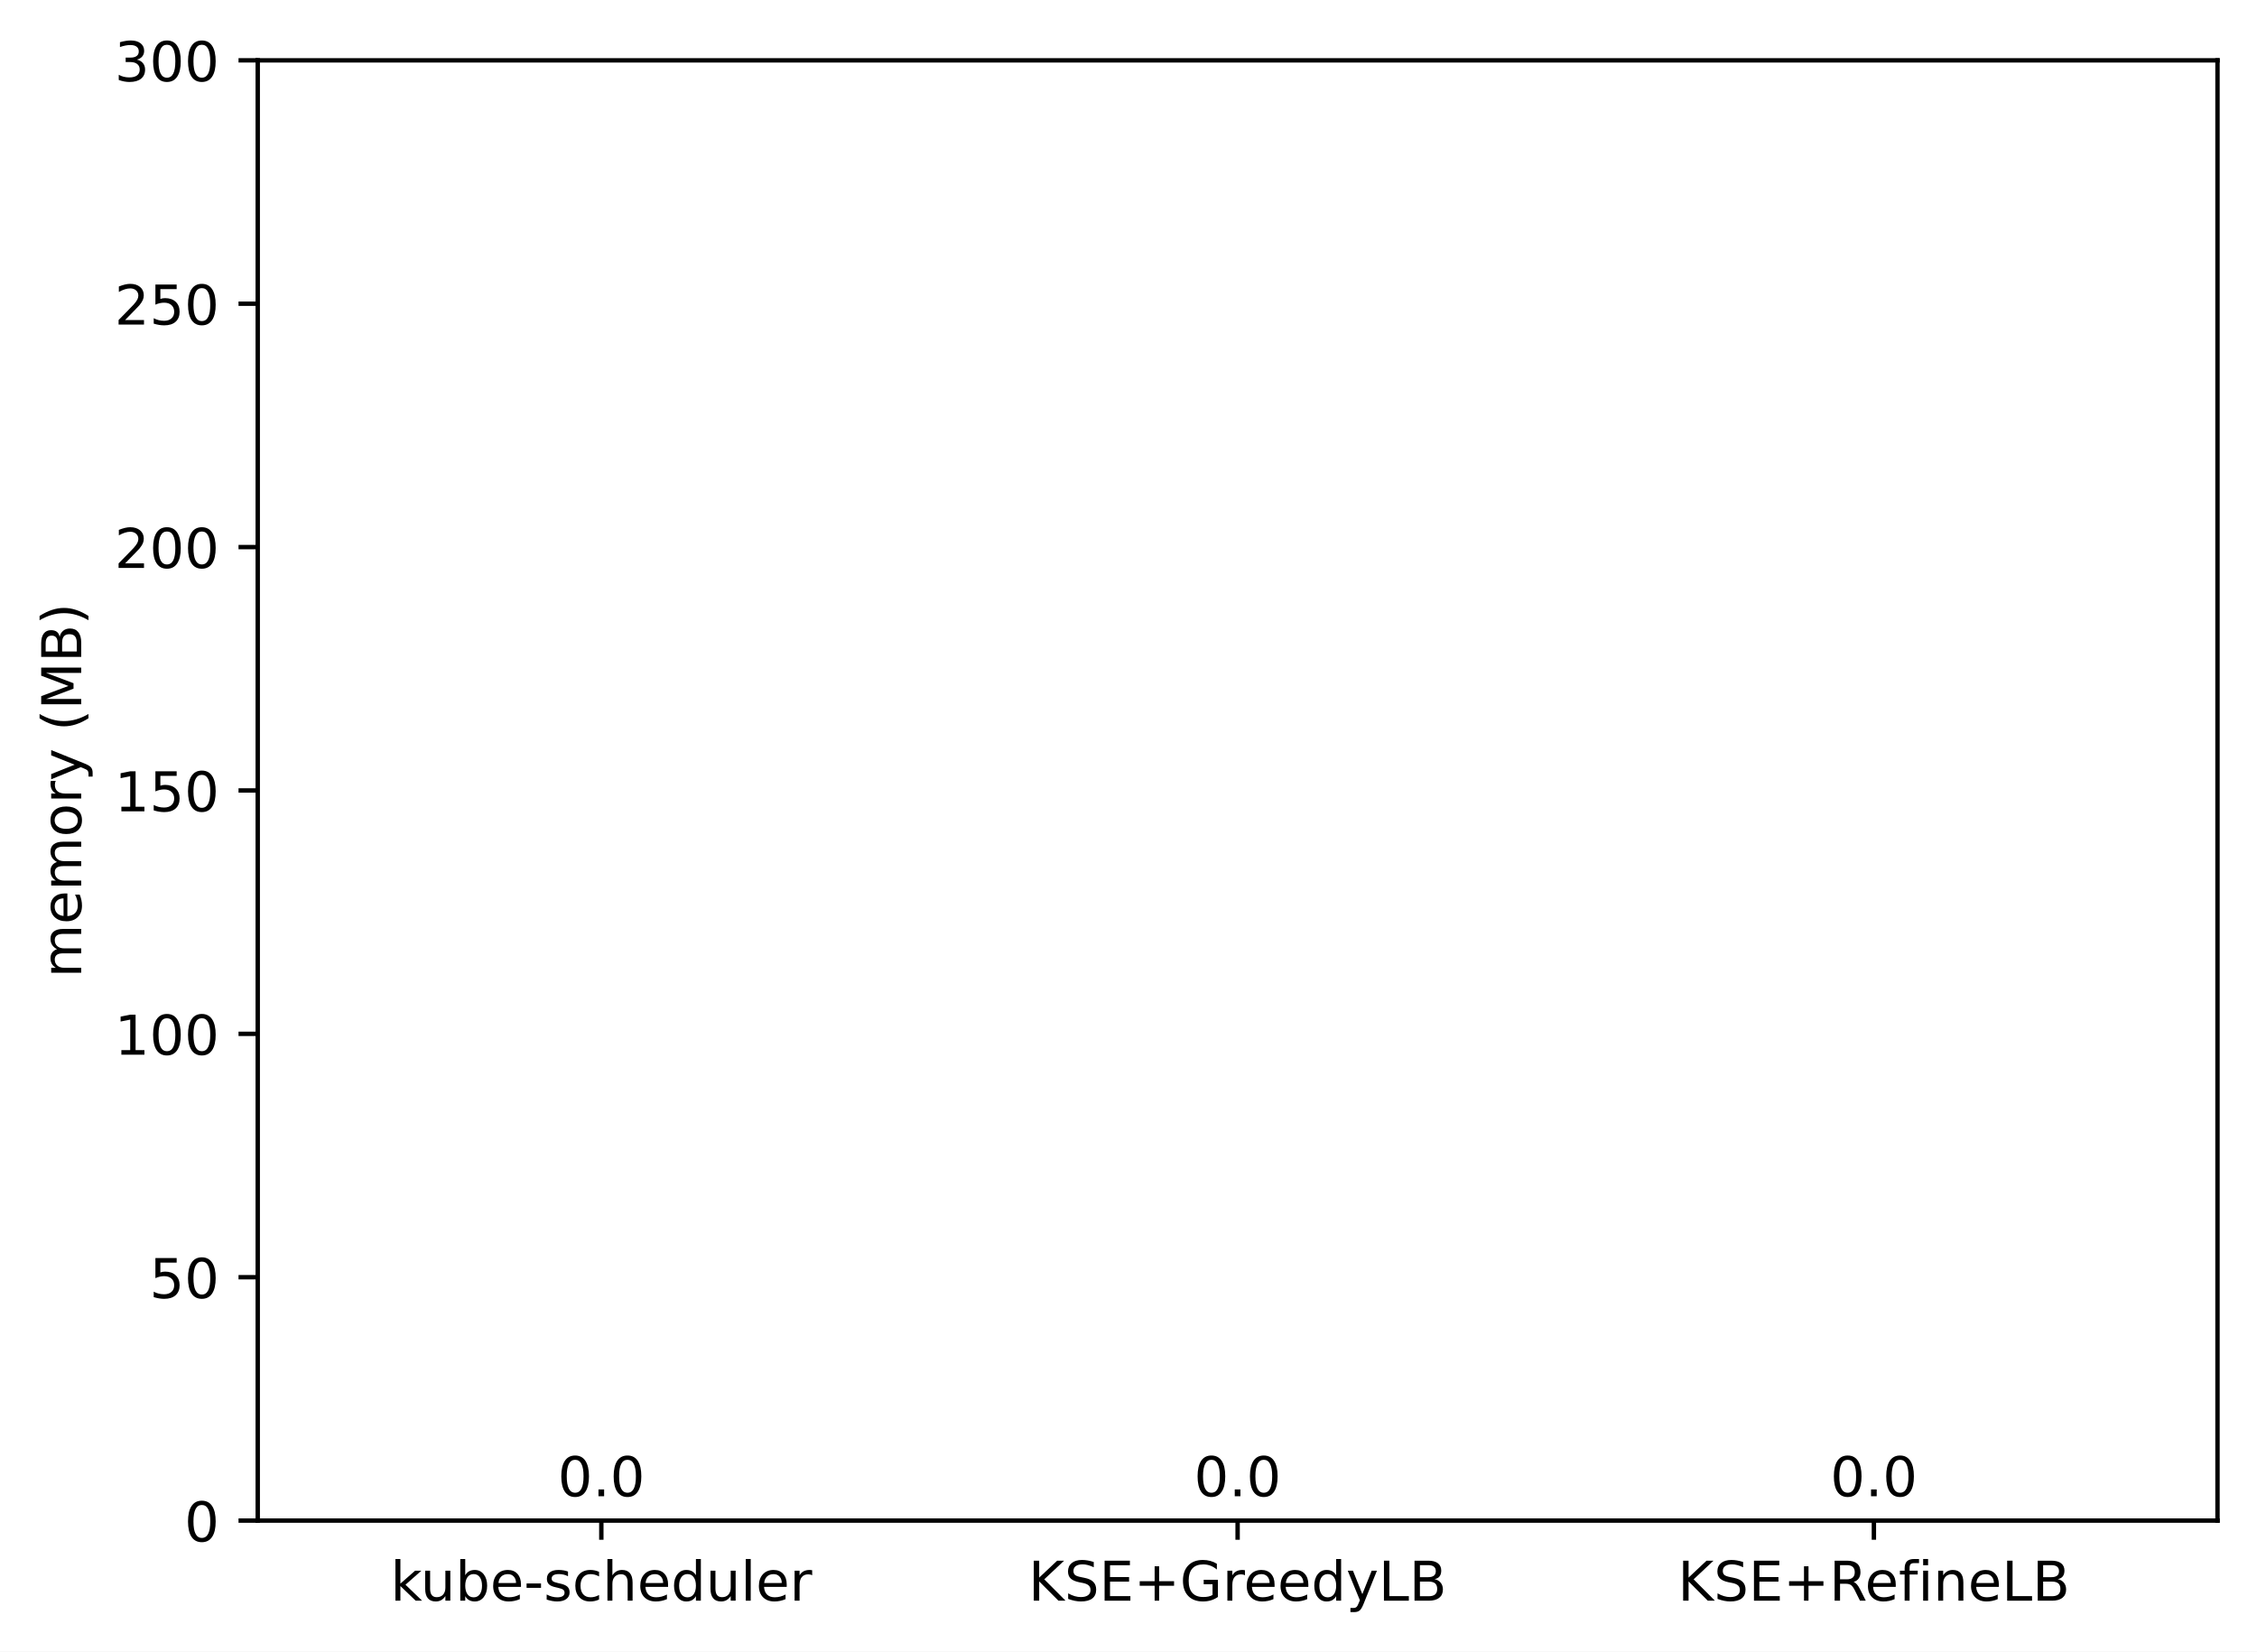
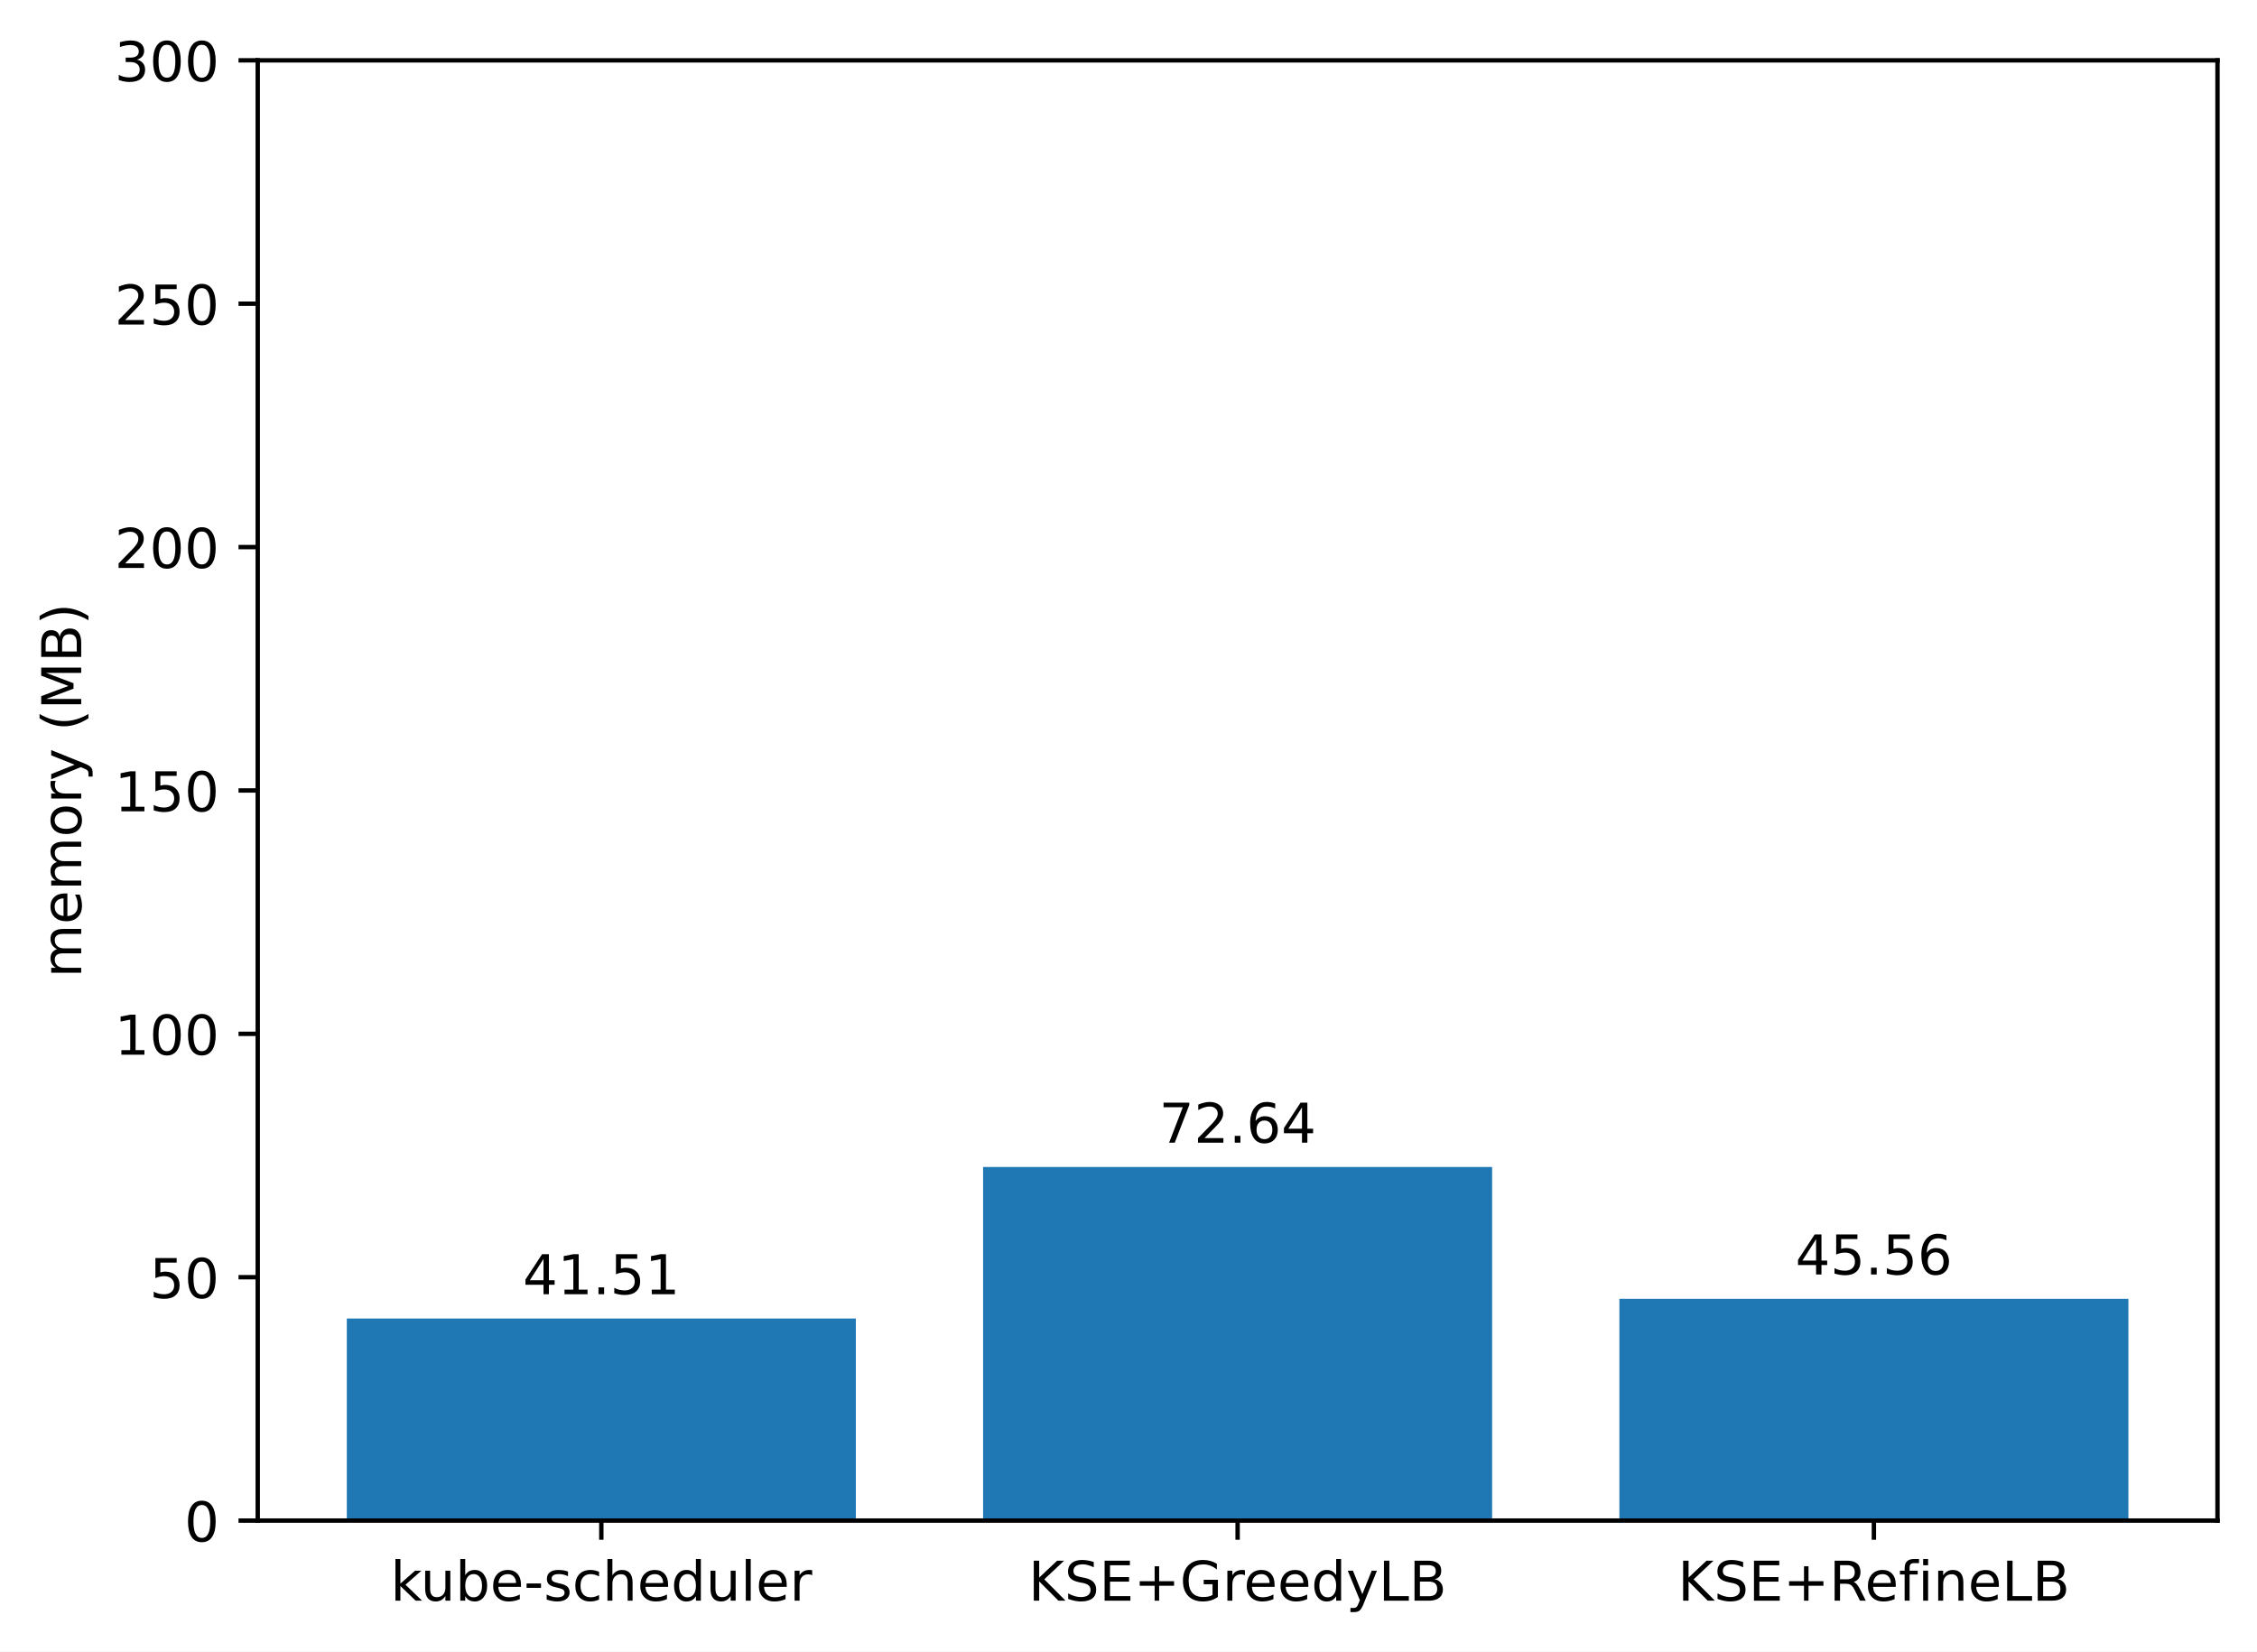
<svg xmlns="http://www.w3.org/2000/svg" xmlns:xlink="http://www.w3.org/1999/xlink" width="411.286pt" height="300.989pt" viewBox="0 0 411.286 300.989" version="1.1">
  <defs>
    <style type="text/css">*{stroke-linejoin: round; stroke-linecap: butt}</style>
  </defs>
  <g id="figure_1">
    <g id="patch_1">
      <path d="M 0 300.989  L 411.286 300.989  L 411.286 0  L 0 0  z " style="fill: #ffffff" />
    </g>
    <g id="axes_1">
      <g id="patch_2">
        <path d="M 46.966 277.111  L 404.086 277.111  L 404.086 10.999  L 46.966 10.999  z " style="fill: #ffffff" />
      </g>
      <g id="patch_3">
-         <path d="M 63.198 277.111  L 155.957 277.111  L 155.957 277.111  L 63.198 277.111  z " clip-path="url(#p54927d7323)" style="fill: #1f77b4" />
+         <path d="M 63.198 277.111  L 155.957 277.111  L 155.957 240.29  L 63.198 240.29  z " clip-path="url(#pfc411f96d2)" style="fill: #1f77b4" />
      </g>
      <g id="patch_4">
-         <path d="M 179.146 277.111  L 271.905 277.111  L 271.905 277.111  L 179.146 277.111  z " clip-path="url(#p54927d7323)" style="fill: #1f77b4" />
+         <path d="M 179.146 277.111  L 271.905 277.111  L 271.905 212.677  L 179.146 212.677  z " clip-path="url(#pfc411f96d2)" style="fill: #1f77b4" />
      </g>
      <g id="patch_5">
-         <path d="M 295.094 277.111  L 387.853 277.111  L 387.853 277.111  L 295.094 277.111  z " clip-path="url(#p54927d7323)" style="fill: #1f77b4" />
+         <path d="M 295.094 277.111  L 387.853 277.111  L 387.853 236.698  L 295.094 236.698  z " clip-path="url(#pfc411f96d2)" style="fill: #1f77b4" />
      </g>
      <g id="matplotlib.axis_1">
        <g id="xtick_1">
          <g id="line2d_1">
            <defs>
-               <path id="m156416ef95" d="M 0 0  L 0 3.5  " style="stroke: #000000; stroke-width: 0.8" />
+               <path id="m38c7113e81" d="M 0 0  L 0 3.5  " style="stroke: #000000; stroke-width: 0.8" />
            </defs>
            <g>
-               <use xlink:href="#m156416ef95" x="109.578" y="277.111" style="stroke: #000000; stroke-width: 0.8" />
+               <use xlink:href="#m38c7113e81" x="109.578" y="277.111" style="stroke: #000000; stroke-width: 0.8" />
            </g>
          </g>
          <g id="text_1">
            <g transform="translate(71.15179 291.7097)scale(0.1 -0.1)">
              <defs>
                <path id="DejaVuSans-6b" d="M 581 4863  L 1159 4863  L 1159 1991  L 2875 3500  L 3609 3500  L 1753 1863  L 3688 0  L 2938 0  L 1159 1709  L 1159 0  L 581 0  L 581 4863  z " transform="scale(0.015625)" />
                <path id="DejaVuSans-75" d="M 544 1381  L 544 3500  L 1119 3500  L 1119 1403  Q 1119 906 1312 657  Q 1506 409 1894 409  Q 2359 409 2629 706  Q 2900 1003 2900 1516  L 2900 3500  L 3475 3500  L 3475 0  L 2900 0  L 2900 538  Q 2691 219 2414 64  Q 2138 -91 1772 -91  Q 1169 -91 856 284  Q 544 659 544 1381  z M 1991 3584  L 1991 3584  z " transform="scale(0.015625)" />
                <path id="DejaVuSans-62" d="M 3116 1747  Q 3116 2381 2855 2742  Q 2594 3103 2138 3103  Q 1681 3103 1420 2742  Q 1159 2381 1159 1747  Q 1159 1113 1420 752  Q 1681 391 2138 391  Q 2594 391 2855 752  Q 3116 1113 3116 1747  z M 1159 2969  Q 1341 3281 1617 3432  Q 1894 3584 2278 3584  Q 2916 3584 3314 3078  Q 3713 2572 3713 1747  Q 3713 922 3314 415  Q 2916 -91 2278 -91  Q 1894 -91 1617 61  Q 1341 213 1159 525  L 1159 0  L 581 0  L 581 4863  L 1159 4863  L 1159 2969  z " transform="scale(0.015625)" />
                <path id="DejaVuSans-65" d="M 3597 1894  L 3597 1613  L 953 1613  Q 991 1019 1311 708  Q 1631 397 2203 397  Q 2534 397 2845 478  Q 3156 559 3463 722  L 3463 178  Q 3153 47 2828 -22  Q 2503 -91 2169 -91  Q 1331 -91 842 396  Q 353 884 353 1716  Q 353 2575 817 3079  Q 1281 3584 2069 3584  Q 2775 3584 3186 3129  Q 3597 2675 3597 1894  z M 3022 2063  Q 3016 2534 2758 2815  Q 2500 3097 2075 3097  Q 1594 3097 1305 2825  Q 1016 2553 972 2059  L 3022 2063  z " transform="scale(0.015625)" />
                <path id="DejaVuSans-2d" d="M 313 2009  L 1997 2009  L 1997 1497  L 313 1497  L 313 2009  z " transform="scale(0.015625)" />
                <path id="DejaVuSans-73" d="M 2834 3397  L 2834 2853  Q 2591 2978 2328 3040  Q 2066 3103 1784 3103  Q 1356 3103 1142 2972  Q 928 2841 928 2578  Q 928 2378 1081 2264  Q 1234 2150 1697 2047  L 1894 2003  Q 2506 1872 2764 1633  Q 3022 1394 3022 966  Q 3022 478 2636 193  Q 2250 -91 1575 -91  Q 1294 -91 989 -36  Q 684 19 347 128  L 347 722  Q 666 556 975 473  Q 1284 391 1588 391  Q 1994 391 2212 530  Q 2431 669 2431 922  Q 2431 1156 2273 1281  Q 2116 1406 1581 1522  L 1381 1569  Q 847 1681 609 1914  Q 372 2147 372 2553  Q 372 3047 722 3315  Q 1072 3584 1716 3584  Q 2034 3584 2315 3537  Q 2597 3491 2834 3397  z " transform="scale(0.015625)" />
                <path id="DejaVuSans-63" d="M 3122 3366  L 3122 2828  Q 2878 2963 2633 3030  Q 2388 3097 2138 3097  Q 1578 3097 1268 2742  Q 959 2388 959 1747  Q 959 1106 1268 751  Q 1578 397 2138 397  Q 2388 397 2633 464  Q 2878 531 3122 666  L 3122 134  Q 2881 22 2623 -34  Q 2366 -91 2075 -91  Q 1284 -91 818 406  Q 353 903 353 1747  Q 353 2603 823 3093  Q 1294 3584 2113 3584  Q 2378 3584 2631 3529  Q 2884 3475 3122 3366  z " transform="scale(0.015625)" />
                <path id="DejaVuSans-68" d="M 3513 2113  L 3513 0  L 2938 0  L 2938 2094  Q 2938 2591 2744 2837  Q 2550 3084 2163 3084  Q 1697 3084 1428 2787  Q 1159 2491 1159 1978  L 1159 0  L 581 0  L 581 4863  L 1159 4863  L 1159 2956  Q 1366 3272 1645 3428  Q 1925 3584 2291 3584  Q 2894 3584 3203 3211  Q 3513 2838 3513 2113  z " transform="scale(0.015625)" />
                <path id="DejaVuSans-64" d="M 2906 2969  L 2906 4863  L 3481 4863  L 3481 0  L 2906 0  L 2906 525  Q 2725 213 2448 61  Q 2172 -91 1784 -91  Q 1150 -91 751 415  Q 353 922 353 1747  Q 353 2572 751 3078  Q 1150 3584 1784 3584  Q 2172 3584 2448 3432  Q 2725 3281 2906 2969  z M 947 1747  Q 947 1113 1208 752  Q 1469 391 1925 391  Q 2381 391 2643 752  Q 2906 1113 2906 1747  Q 2906 2381 2643 2742  Q 2381 3103 1925 3103  Q 1469 3103 1208 2742  Q 947 2381 947 1747  z " transform="scale(0.015625)" />
                <path id="DejaVuSans-6c" d="M 603 4863  L 1178 4863  L 1178 0  L 603 0  L 603 4863  z " transform="scale(0.015625)" />
                <path id="DejaVuSans-72" d="M 2631 2963  Q 2534 3019 2420 3045  Q 2306 3072 2169 3072  Q 1681 3072 1420 2755  Q 1159 2438 1159 1844  L 1159 0  L 581 0  L 581 3500  L 1159 3500  L 1159 2956  Q 1341 3275 1631 3429  Q 1922 3584 2338 3584  Q 2397 3584 2469 3576  Q 2541 3569 2628 3553  L 2631 2963  z " transform="scale(0.015625)" />
              </defs>
              <use xlink:href="#DejaVuSans-6b" />
              <use xlink:href="#DejaVuSans-75" x="54.785" />
              <use xlink:href="#DejaVuSans-62" x="118.164" />
              <use xlink:href="#DejaVuSans-65" x="181.641" />
              <use xlink:href="#DejaVuSans-2d" x="243.164" />
              <use xlink:href="#DejaVuSans-73" x="279.248" />
              <use xlink:href="#DejaVuSans-63" x="331.348" />
              <use xlink:href="#DejaVuSans-68" x="386.328" />
              <use xlink:href="#DejaVuSans-65" x="449.707" />
              <use xlink:href="#DejaVuSans-64" x="511.23" />
              <use xlink:href="#DejaVuSans-75" x="574.707" />
              <use xlink:href="#DejaVuSans-6c" x="638.086" />
              <use xlink:href="#DejaVuSans-65" x="665.869" />
              <use xlink:href="#DejaVuSans-72" x="727.393" />
            </g>
          </g>
        </g>
        <g id="xtick_2">
          <g id="line2d_2">
            <g>
-               <use xlink:href="#m156416ef95" x="225.526" y="277.111" style="stroke: #000000; stroke-width: 0.8" />
+               <use xlink:href="#m38c7113e81" x="225.526" y="277.111" style="stroke: #000000; stroke-width: 0.8" />
            </g>
          </g>
          <g id="text_2">
            <g transform="translate(187.403 291.7097)scale(0.1 -0.1)">
              <defs>
                <path id="DejaVuSans-4b" d="M 628 4666  L 1259 4666  L 1259 2694  L 3353 4666  L 4166 4666  L 1850 2491  L 4331 0  L 3500 0  L 1259 2247  L 1259 0  L 628 0  L 628 4666  z " transform="scale(0.015625)" />
                <path id="DejaVuSans-53" d="M 3425 4513  L 3425 3897  Q 3066 4069 2747 4153  Q 2428 4238 2131 4238  Q 1616 4238 1336 4038  Q 1056 3838 1056 3469  Q 1056 3159 1242 3001  Q 1428 2844 1947 2747  L 2328 2669  Q 3034 2534 3370 2195  Q 3706 1856 3706 1288  Q 3706 609 3251 259  Q 2797 -91 1919 -91  Q 1588 -91 1214 -16  Q 841 59 441 206  L 441 856  Q 825 641 1194 531  Q 1563 422 1919 422  Q 2459 422 2753 634  Q 3047 847 3047 1241  Q 3047 1584 2836 1778  Q 2625 1972 2144 2069  L 1759 2144  Q 1053 2284 737 2584  Q 422 2884 422 3419  Q 422 4038 858 4394  Q 1294 4750 2059 4750  Q 2388 4750 2728 4690  Q 3069 4631 3425 4513  z " transform="scale(0.015625)" />
                <path id="DejaVuSans-45" d="M 628 4666  L 3578 4666  L 3578 4134  L 1259 4134  L 1259 2753  L 3481 2753  L 3481 2222  L 1259 2222  L 1259 531  L 3634 531  L 3634 0  L 628 0  L 628 4666  z " transform="scale(0.015625)" />
                <path id="DejaVuSans-2b" d="M 2944 4013  L 2944 2272  L 4684 2272  L 4684 1741  L 2944 1741  L 2944 0  L 2419 0  L 2419 1741  L 678 1741  L 678 2272  L 2419 2272  L 2419 4013  L 2944 4013  z " transform="scale(0.015625)" />
                <path id="DejaVuSans-47" d="M 3809 666  L 3809 1919  L 2778 1919  L 2778 2438  L 4434 2438  L 4434 434  Q 4069 175 3628 42  Q 3188 -91 2688 -91  Q 1594 -91 976 548  Q 359 1188 359 2328  Q 359 3472 976 4111  Q 1594 4750 2688 4750  Q 3144 4750 3555 4637  Q 3966 4525 4313 4306  L 4313 3634  Q 3963 3931 3569 4081  Q 3175 4231 2741 4231  Q 1884 4231 1454 3753  Q 1025 3275 1025 2328  Q 1025 1384 1454 906  Q 1884 428 2741 428  Q 3075 428 3337 486  Q 3600 544 3809 666  z " transform="scale(0.015625)" />
                <path id="DejaVuSans-79" d="M 2059 -325  Q 1816 -950 1584 -1140  Q 1353 -1331 966 -1331  L 506 -1331  L 506 -850  L 844 -850  Q 1081 -850 1212 -737  Q 1344 -625 1503 -206  L 1606 56  L 191 3500  L 800 3500  L 1894 763  L 2988 3500  L 3597 3500  L 2059 -325  z " transform="scale(0.015625)" />
                <path id="DejaVuSans-4c" d="M 628 4666  L 1259 4666  L 1259 531  L 3531 531  L 3531 0  L 628 0  L 628 4666  z " transform="scale(0.015625)" />
                <path id="DejaVuSans-42" d="M 1259 2228  L 1259 519  L 2272 519  Q 2781 519 3026 730  Q 3272 941 3272 1375  Q 3272 1813 3026 2020  Q 2781 2228 2272 2228  L 1259 2228  z M 1259 4147  L 1259 2741  L 2194 2741  Q 2656 2741 2882 2914  Q 3109 3088 3109 3444  Q 3109 3797 2882 3972  Q 2656 4147 2194 4147  L 1259 4147  z M 628 4666  L 2241 4666  Q 2963 4666 3353 4366  Q 3744 4066 3744 3513  Q 3744 3084 3544 2831  Q 3344 2578 2956 2516  Q 3422 2416 3680 2098  Q 3938 1781 3938 1306  Q 3938 681 3513 340  Q 3088 0 2303 0  L 628 0  L 628 4666  z " transform="scale(0.015625)" />
              </defs>
              <use xlink:href="#DejaVuSans-4b" />
              <use xlink:href="#DejaVuSans-53" x="65.576" />
              <use xlink:href="#DejaVuSans-45" x="129.053" />
              <use xlink:href="#DejaVuSans-2b" x="192.236" />
              <use xlink:href="#DejaVuSans-47" x="276.025" />
              <use xlink:href="#DejaVuSans-72" x="353.516" />
              <use xlink:href="#DejaVuSans-65" x="392.379" />
              <use xlink:href="#DejaVuSans-65" x="453.902" />
              <use xlink:href="#DejaVuSans-64" x="515.426" />
              <use xlink:href="#DejaVuSans-79" x="578.902" />
              <use xlink:href="#DejaVuSans-4c" x="638.082" />
              <use xlink:href="#DejaVuSans-42" x="693.795" />
            </g>
          </g>
        </g>
        <g id="xtick_3">
          <g id="line2d_3">
            <g>
-               <use xlink:href="#m156416ef95" x="341.474" y="277.111" style="stroke: #000000; stroke-width: 0.8" />
+               <use xlink:href="#m38c7113e81" x="341.474" y="277.111" style="stroke: #000000; stroke-width: 0.8" />
            </g>
          </g>
          <g id="text_3">
            <g transform="translate(305.7346 291.7097)scale(0.1 -0.1)">
              <defs>
                <path id="DejaVuSans-52" d="M 2841 2188  Q 3044 2119 3236 1894  Q 3428 1669 3622 1275  L 4263 0  L 3584 0  L 2988 1197  Q 2756 1666 2539 1819  Q 2322 1972 1947 1972  L 1259 1972  L 1259 0  L 628 0  L 628 4666  L 2053 4666  Q 2853 4666 3247 4331  Q 3641 3997 3641 3322  Q 3641 2881 3436 2590  Q 3231 2300 2841 2188  z M 1259 4147  L 1259 2491  L 2053 2491  Q 2509 2491 2742 2702  Q 2975 2913 2975 3322  Q 2975 3731 2742 3939  Q 2509 4147 2053 4147  L 1259 4147  z " transform="scale(0.015625)" />
                <path id="DejaVuSans-66" d="M 2375 4863  L 2375 4384  L 1825 4384  Q 1516 4384 1395 4259  Q 1275 4134 1275 3809  L 1275 3500  L 2222 3500  L 2222 3053  L 1275 3053  L 1275 0  L 697 0  L 697 3053  L 147 3053  L 147 3500  L 697 3500  L 697 3744  Q 697 4328 969 4595  Q 1241 4863 1831 4863  L 2375 4863  z " transform="scale(0.015625)" />
                <path id="DejaVuSans-69" d="M 603 3500  L 1178 3500  L 1178 0  L 603 0  L 603 3500  z M 603 4863  L 1178 4863  L 1178 4134  L 603 4134  L 603 4863  z " transform="scale(0.015625)" />
                <path id="DejaVuSans-6e" d="M 3513 2113  L 3513 0  L 2938 0  L 2938 2094  Q 2938 2591 2744 2837  Q 2550 3084 2163 3084  Q 1697 3084 1428 2787  Q 1159 2491 1159 1978  L 1159 0  L 581 0  L 581 3500  L 1159 3500  L 1159 2956  Q 1366 3272 1645 3428  Q 1925 3584 2291 3584  Q 2894 3584 3203 3211  Q 3513 2838 3513 2113  z " transform="scale(0.015625)" />
              </defs>
              <use xlink:href="#DejaVuSans-4b" />
              <use xlink:href="#DejaVuSans-53" x="65.576" />
              <use xlink:href="#DejaVuSans-45" x="129.053" />
              <use xlink:href="#DejaVuSans-2b" x="192.236" />
              <use xlink:href="#DejaVuSans-52" x="276.025" />
              <use xlink:href="#DejaVuSans-65" x="341.008" />
              <use xlink:href="#DejaVuSans-66" x="402.531" />
              <use xlink:href="#DejaVuSans-69" x="437.736" />
              <use xlink:href="#DejaVuSans-6e" x="465.52" />
              <use xlink:href="#DejaVuSans-65" x="528.898" />
              <use xlink:href="#DejaVuSans-4c" x="590.422" />
              <use xlink:href="#DejaVuSans-42" x="646.135" />
            </g>
          </g>
        </g>
      </g>
      <g id="matplotlib.axis_2">
        <g id="ytick_1">
          <g id="line2d_4">
            <defs>
-               <path id="m0c2d2b8d58" d="M 0 0  L -3.5 0  " style="stroke: #000000; stroke-width: 0.8" />
+               <path id="meb920a2b39" d="M 0 0  L -3.5 0  " style="stroke: #000000; stroke-width: 0.8" />
            </defs>
            <g>
-               <use xlink:href="#m0c2d2b8d58" x="46.966" y="277.111" style="stroke: #000000; stroke-width: 0.8" />
+               <use xlink:href="#meb920a2b39" x="46.966" y="277.111" style="stroke: #000000; stroke-width: 0.8" />
            </g>
          </g>
          <g id="text_4">
            <g transform="translate(33.60312 280.9104)scale(0.1 -0.1)">
              <defs>
                <path id="DejaVuSans-30" d="M 2034 4250  Q 1547 4250 1301 3770  Q 1056 3291 1056 2328  Q 1056 1369 1301 889  Q 1547 409 2034 409  Q 2525 409 2770 889  Q 3016 1369 3016 2328  Q 3016 3291 2770 3770  Q 2525 4250 2034 4250  z M 2034 4750  Q 2819 4750 3233 4129  Q 3647 3509 3647 2328  Q 3647 1150 3233 529  Q 2819 -91 2034 -91  Q 1250 -91 836 529  Q 422 1150 422 2328  Q 422 3509 836 4129  Q 1250 4750 2034 4750  z " transform="scale(0.015625)" />
              </defs>
              <use xlink:href="#DejaVuSans-30" />
            </g>
          </g>
        </g>
        <g id="ytick_2">
          <g id="line2d_5">
            <g>
-               <use xlink:href="#m0c2d2b8d58" x="46.966" y="232.759" style="stroke: #000000; stroke-width: 0.8" />
+               <use xlink:href="#meb920a2b39" x="46.966" y="232.759" style="stroke: #000000; stroke-width: 0.8" />
            </g>
          </g>
          <g id="text_5">
            <g transform="translate(27.24063 236.5584)scale(0.1 -0.1)">
              <defs>
                <path id="DejaVuSans-35" d="M 691 4666  L 3169 4666  L 3169 4134  L 1269 4134  L 1269 2991  Q 1406 3038 1543 3061  Q 1681 3084 1819 3084  Q 2600 3084 3056 2656  Q 3513 2228 3513 1497  Q 3513 744 3044 326  Q 2575 -91 1722 -91  Q 1428 -91 1123 -41  Q 819 9 494 109  L 494 744  Q 775 591 1075 516  Q 1375 441 1709 441  Q 2250 441 2565 725  Q 2881 1009 2881 1497  Q 2881 1984 2565 2268  Q 2250 2553 1709 2553  Q 1456 2553 1204 2497  Q 953 2441 691 2322  L 691 4666  z " transform="scale(0.015625)" />
              </defs>
              <use xlink:href="#DejaVuSans-35" />
              <use xlink:href="#DejaVuSans-30" x="63.623" />
            </g>
          </g>
        </g>
        <g id="ytick_3">
          <g id="line2d_6">
            <g>
-               <use xlink:href="#m0c2d2b8d58" x="46.966" y="188.407" style="stroke: #000000; stroke-width: 0.8" />
+               <use xlink:href="#meb920a2b39" x="46.966" y="188.407" style="stroke: #000000; stroke-width: 0.8" />
            </g>
          </g>
          <g id="text_6">
            <g transform="translate(20.87813 192.2064)scale(0.1 -0.1)">
              <defs>
                <path id="DejaVuSans-31" d="M 794 531  L 1825 531  L 1825 4091  L 703 3866  L 703 4441  L 1819 4666  L 2450 4666  L 2450 531  L 3481 531  L 3481 0  L 794 0  L 794 531  z " transform="scale(0.015625)" />
              </defs>
              <use xlink:href="#DejaVuSans-31" />
              <use xlink:href="#DejaVuSans-30" x="63.623" />
              <use xlink:href="#DejaVuSans-30" x="127.246" />
            </g>
          </g>
        </g>
        <g id="ytick_4">
          <g id="line2d_7">
            <g>
-               <use xlink:href="#m0c2d2b8d58" x="46.966" y="144.055" style="stroke: #000000; stroke-width: 0.8" />
+               <use xlink:href="#meb920a2b39" x="46.966" y="144.055" style="stroke: #000000; stroke-width: 0.8" />
            </g>
          </g>
          <g id="text_7">
            <g transform="translate(20.87813 147.8544)scale(0.1 -0.1)">
              <use xlink:href="#DejaVuSans-31" />
              <use xlink:href="#DejaVuSans-35" x="63.623" />
              <use xlink:href="#DejaVuSans-30" x="127.246" />
            </g>
          </g>
        </g>
        <g id="ytick_5">
          <g id="line2d_8">
            <g>
-               <use xlink:href="#m0c2d2b8d58" x="46.966" y="99.703" style="stroke: #000000; stroke-width: 0.8" />
+               <use xlink:href="#meb920a2b39" x="46.966" y="99.703" style="stroke: #000000; stroke-width: 0.8" />
            </g>
          </g>
          <g id="text_8">
            <g transform="translate(20.87813 103.5024)scale(0.1 -0.1)">
              <defs>
                <path id="DejaVuSans-32" d="M 1228 531  L 3431 531  L 3431 0  L 469 0  L 469 531  Q 828 903 1448 1529  Q 2069 2156 2228 2338  Q 2531 2678 2651 2914  Q 2772 3150 2772 3378  Q 2772 3750 2511 3984  Q 2250 4219 1831 4219  Q 1534 4219 1204 4116  Q 875 4013 500 3803  L 500 4441  Q 881 4594 1212 4672  Q 1544 4750 1819 4750  Q 2544 4750 2975 4387  Q 3406 4025 3406 3419  Q 3406 3131 3298 2873  Q 3191 2616 2906 2266  Q 2828 2175 2409 1742  Q 1991 1309 1228 531  z " transform="scale(0.015625)" />
              </defs>
              <use xlink:href="#DejaVuSans-32" />
              <use xlink:href="#DejaVuSans-30" x="63.623" />
              <use xlink:href="#DejaVuSans-30" x="127.246" />
            </g>
          </g>
        </g>
        <g id="ytick_6">
          <g id="line2d_9">
            <g>
-               <use xlink:href="#m0c2d2b8d58" x="46.966" y="55.351" style="stroke: #000000; stroke-width: 0.8" />
+               <use xlink:href="#meb920a2b39" x="46.966" y="55.351" style="stroke: #000000; stroke-width: 0.8" />
            </g>
          </g>
          <g id="text_9">
            <g transform="translate(20.87813 59.15044)scale(0.1 -0.1)">
              <use xlink:href="#DejaVuSans-32" />
              <use xlink:href="#DejaVuSans-35" x="63.623" />
              <use xlink:href="#DejaVuSans-30" x="127.246" />
            </g>
          </g>
        </g>
        <g id="ytick_7">
          <g id="line2d_10">
            <g>
-               <use xlink:href="#m0c2d2b8d58" x="46.966" y="10.999" style="stroke: #000000; stroke-width: 0.8" />
+               <use xlink:href="#meb920a2b39" x="46.966" y="10.999" style="stroke: #000000; stroke-width: 0.8" />
            </g>
          </g>
          <g id="text_10">
            <g transform="translate(20.87813 14.79844)scale(0.1 -0.1)">
              <defs>
                <path id="DejaVuSans-33" d="M 2597 2516  Q 3050 2419 3304 2112  Q 3559 1806 3559 1356  Q 3559 666 3084 287  Q 2609 -91 1734 -91  Q 1441 -91 1130 -33  Q 819 25 488 141  L 488 750  Q 750 597 1062 519  Q 1375 441 1716 441  Q 2309 441 2620 675  Q 2931 909 2931 1356  Q 2931 1769 2642 2001  Q 2353 2234 1838 2234  L 1294 2234  L 1294 2753  L 1863 2753  Q 2328 2753 2575 2939  Q 2822 3125 2822 3475  Q 2822 3834 2567 4026  Q 2313 4219 1838 4219  Q 1578 4219 1281 4162  Q 984 4106 628 3988  L 628 4550  Q 988 4650 1302 4700  Q 1616 4750 1894 4750  Q 2613 4750 3031 4423  Q 3450 4097 3450 3541  Q 3450 3153 3228 2886  Q 3006 2619 2597 2516  z " transform="scale(0.015625)" />
              </defs>
              <use xlink:href="#DejaVuSans-33" />
              <use xlink:href="#DejaVuSans-30" x="63.623" />
              <use xlink:href="#DejaVuSans-30" x="127.246" />
            </g>
          </g>
        </g>
        <g id="text_11">
          <g transform="translate(14.79844 178.1818)rotate(-90)scale(0.1 -0.1)">
            <defs>
              <path id="DejaVuSans-6d" d="M 3328 2828  Q 3544 3216 3844 3400  Q 4144 3584 4550 3584  Q 5097 3584 5394 3201  Q 5691 2819 5691 2113  L 5691 0  L 5113 0  L 5113 2094  Q 5113 2597 4934 2840  Q 4756 3084 4391 3084  Q 3944 3084 3684 2787  Q 3425 2491 3425 1978  L 3425 0  L 2847 0  L 2847 2094  Q 2847 2600 2669 2842  Q 2491 3084 2119 3084  Q 1678 3084 1418 2786  Q 1159 2488 1159 1978  L 1159 0  L 581 0  L 581 3500  L 1159 3500  L 1159 2956  Q 1356 3278 1631 3431  Q 1906 3584 2284 3584  Q 2666 3584 2933 3390  Q 3200 3197 3328 2828  z " transform="scale(0.015625)" />
              <path id="DejaVuSans-6f" d="M 1959 3097  Q 1497 3097 1228 2736  Q 959 2375 959 1747  Q 959 1119 1226 758  Q 1494 397 1959 397  Q 2419 397 2687 759  Q 2956 1122 2956 1747  Q 2956 2369 2687 2733  Q 2419 3097 1959 3097  z M 1959 3584  Q 2709 3584 3137 3096  Q 3566 2609 3566 1747  Q 3566 888 3137 398  Q 2709 -91 1959 -91  Q 1206 -91 779 398  Q 353 888 353 1747  Q 353 2609 779 3096  Q 1206 3584 1959 3584  z " transform="scale(0.015625)" />
              <path id="DejaVuSans-20" transform="scale(0.015625)" />
              <path id="DejaVuSans-28" d="M 1984 4856  Q 1566 4138 1362 3434  Q 1159 2731 1159 2009  Q 1159 1288 1364 580  Q 1569 -128 1984 -844  L 1484 -844  Q 1016 -109 783 600  Q 550 1309 550 2009  Q 550 2706 781 3412  Q 1013 4119 1484 4856  L 1984 4856  z " transform="scale(0.015625)" />
              <path id="DejaVuSans-4d" d="M 628 4666  L 1569 4666  L 2759 1491  L 3956 4666  L 4897 4666  L 4897 0  L 4281 0  L 4281 4097  L 3078 897  L 2444 897  L 1241 4097  L 1241 0  L 628 0  L 628 4666  z " transform="scale(0.015625)" />
              <path id="DejaVuSans-29" d="M 513 4856  L 1013 4856  Q 1481 4119 1714 3412  Q 1947 2706 1947 2009  Q 1947 1309 1714 600  Q 1481 -109 1013 -844  L 513 -844  Q 928 -128 1133 580  Q 1338 1288 1338 2009  Q 1338 2731 1133 3434  Q 928 4138 513 4856  z " transform="scale(0.015625)" />
            </defs>
            <use xlink:href="#DejaVuSans-6d" />
            <use xlink:href="#DejaVuSans-65" x="97.412" />
            <use xlink:href="#DejaVuSans-6d" x="158.936" />
            <use xlink:href="#DejaVuSans-6f" x="256.348" />
            <use xlink:href="#DejaVuSans-72" x="317.529" />
            <use xlink:href="#DejaVuSans-79" x="358.643" />
            <use xlink:href="#DejaVuSans-20" x="417.822" />
            <use xlink:href="#DejaVuSans-28" x="449.609" />
            <use xlink:href="#DejaVuSans-4d" x="488.623" />
            <use xlink:href="#DejaVuSans-42" x="574.902" />
            <use xlink:href="#DejaVuSans-29" x="643.506" />
          </g>
        </g>
      </g>
      <g id="patch_6">
        <path d="M 46.966 277.111  L 46.966 10.999  " style="fill: none; stroke: #000000; stroke-width: 0.8; stroke-linejoin: miter; stroke-linecap: square" />
      </g>
      <g id="patch_7">
        <path d="M 404.086 277.111  L 404.086 10.999  " style="fill: none; stroke: #000000; stroke-width: 0.8; stroke-linejoin: miter; stroke-linecap: square" />
      </g>
      <g id="patch_8">
        <path d="M 46.966 277.111  L 404.086 277.111  " style="fill: none; stroke: #000000; stroke-width: 0.8; stroke-linejoin: miter; stroke-linecap: square" />
      </g>
      <g id="patch_9">
        <path d="M 46.966 10.999  L 404.086 10.999  " style="fill: none; stroke: #000000; stroke-width: 0.8; stroke-linejoin: miter; stroke-linecap: square" />
      </g>
      <g id="text_12">
-         <g transform="translate(101.626 272.676)scale(0.1 -0.1)">
+         <g transform="translate(95.26351 235.855)scale(0.1 -0.1)">
          <defs>
+             <path id="DejaVuSans-34" d="M 2419 4116  L 825 1625  L 2419 1625  L 2419 4116  z M 2253 4666  L 3047 4666  L 3047 1625  L 3713 1625  L 3713 1100  L 3047 1100  L 3047 0  L 2419 0  L 2419 1100  L 313 1100  L 313 1709  L 2253 4666  z " transform="scale(0.015625)" />
            <path id="DejaVuSans-2e" d="M 684 794  L 1344 794  L 1344 0  L 684 0  L 684 794  z " transform="scale(0.015625)" />
          </defs>
-           <use xlink:href="#DejaVuSans-30" />
-           <use xlink:href="#DejaVuSans-2e" x="63.623" />
-           <use xlink:href="#DejaVuSans-30" x="95.41" />
+           <use xlink:href="#DejaVuSans-34" />
+           <use xlink:href="#DejaVuSans-31" x="63.623" />
+           <use xlink:href="#DejaVuSans-2e" x="127.246" />
+           <use xlink:href="#DejaVuSans-35" x="159.033" />
+           <use xlink:href="#DejaVuSans-31" x="222.656" />
        </g>
      </g>
      <g id="text_13">
-         <g transform="translate(217.5741 272.676)scale(0.1 -0.1)">
-           <use xlink:href="#DejaVuSans-30" />
-           <use xlink:href="#DejaVuSans-2e" x="63.623" />
-           <use xlink:href="#DejaVuSans-30" x="95.41" />
+         <g transform="translate(211.2116 208.2414)scale(0.1 -0.1)">
+           <defs>
+             <path id="DejaVuSans-37" d="M 525 4666  L 3525 4666  L 3525 4397  L 1831 0  L 1172 0  L 2766 4134  L 525 4134  L 525 4666  z " transform="scale(0.015625)" />
+             <path id="DejaVuSans-36" d="M 2113 2584  Q 1688 2584 1439 2293  Q 1191 2003 1191 1497  Q 1191 994 1439 701  Q 1688 409 2113 409  Q 2538 409 2786 701  Q 3034 994 3034 1497  Q 3034 2003 2786 2293  Q 2538 2584 2113 2584  z M 3366 4563  L 3366 3988  Q 3128 4100 2886 4159  Q 2644 4219 2406 4219  Q 1781 4219 1451 3797  Q 1122 3375 1075 2522  Q 1259 2794 1537 2939  Q 1816 3084 2150 3084  Q 2853 3084 3261 2657  Q 3669 2231 3669 1497  Q 3669 778 3244 343  Q 2819 -91 2113 -91  Q 1303 -91 875 529  Q 447 1150 447 2328  Q 447 3434 972 4092  Q 1497 4750 2381 4750  Q 2619 4750 2861 4703  Q 3103 4656 3366 4563  z " transform="scale(0.015625)" />
+           </defs>
+           <use xlink:href="#DejaVuSans-37" />
+           <use xlink:href="#DejaVuSans-32" x="63.623" />
+           <use xlink:href="#DejaVuSans-2e" x="127.246" />
+           <use xlink:href="#DejaVuSans-36" x="159.033" />
+           <use xlink:href="#DejaVuSans-34" x="222.656" />
        </g>
      </g>
      <g id="text_14">
-         <g transform="translate(333.5221 272.676)scale(0.1 -0.1)">
-           <use xlink:href="#DejaVuSans-30" />
-           <use xlink:href="#DejaVuSans-2e" x="63.623" />
-           <use xlink:href="#DejaVuSans-30" x="95.41" />
+         <g transform="translate(327.1596 232.2625)scale(0.1 -0.1)">
+           <use xlink:href="#DejaVuSans-34" />
+           <use xlink:href="#DejaVuSans-35" x="63.623" />
+           <use xlink:href="#DejaVuSans-2e" x="127.246" />
+           <use xlink:href="#DejaVuSans-35" x="159.033" />
+           <use xlink:href="#DejaVuSans-36" x="222.656" />
        </g>
      </g>
    </g>
  </g>
  <defs>
-     <clipPath id="p54927d7323">
+     <clipPath id="pfc411f96d2">
      <rect x="46.966" y="10.999" width="357.12" height="266.112" />
    </clipPath>
  </defs>
</svg>
